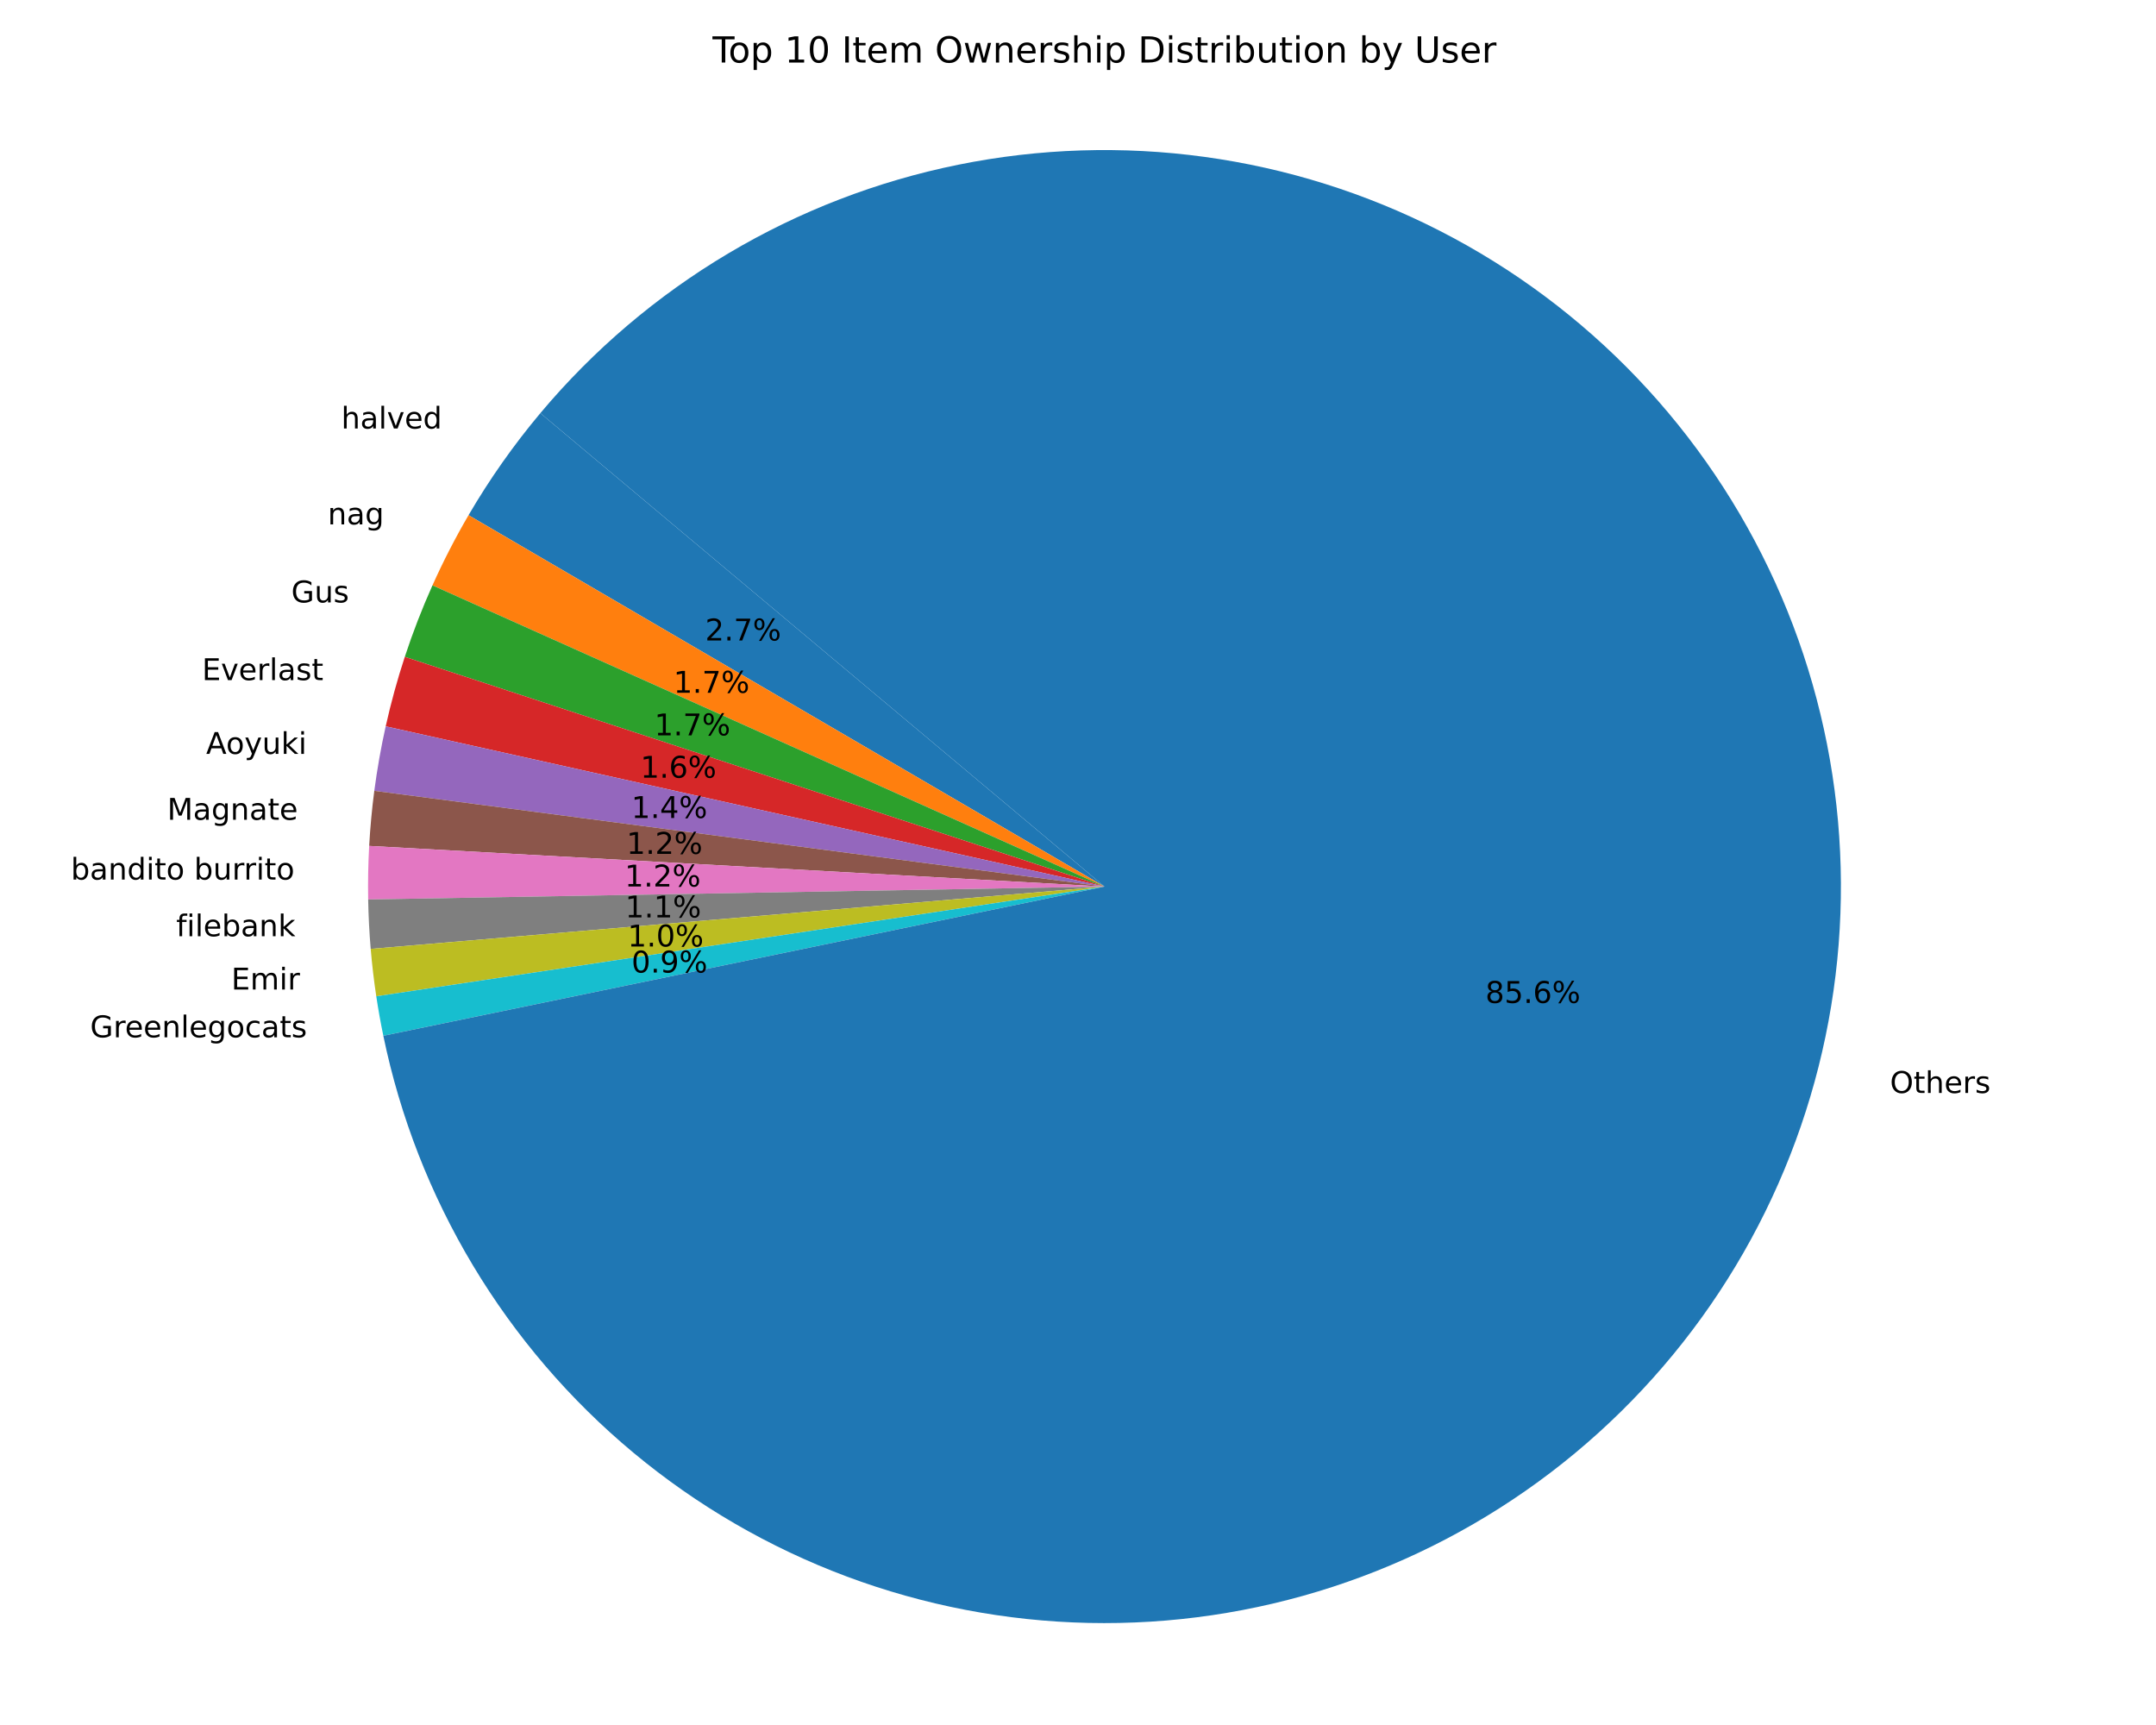
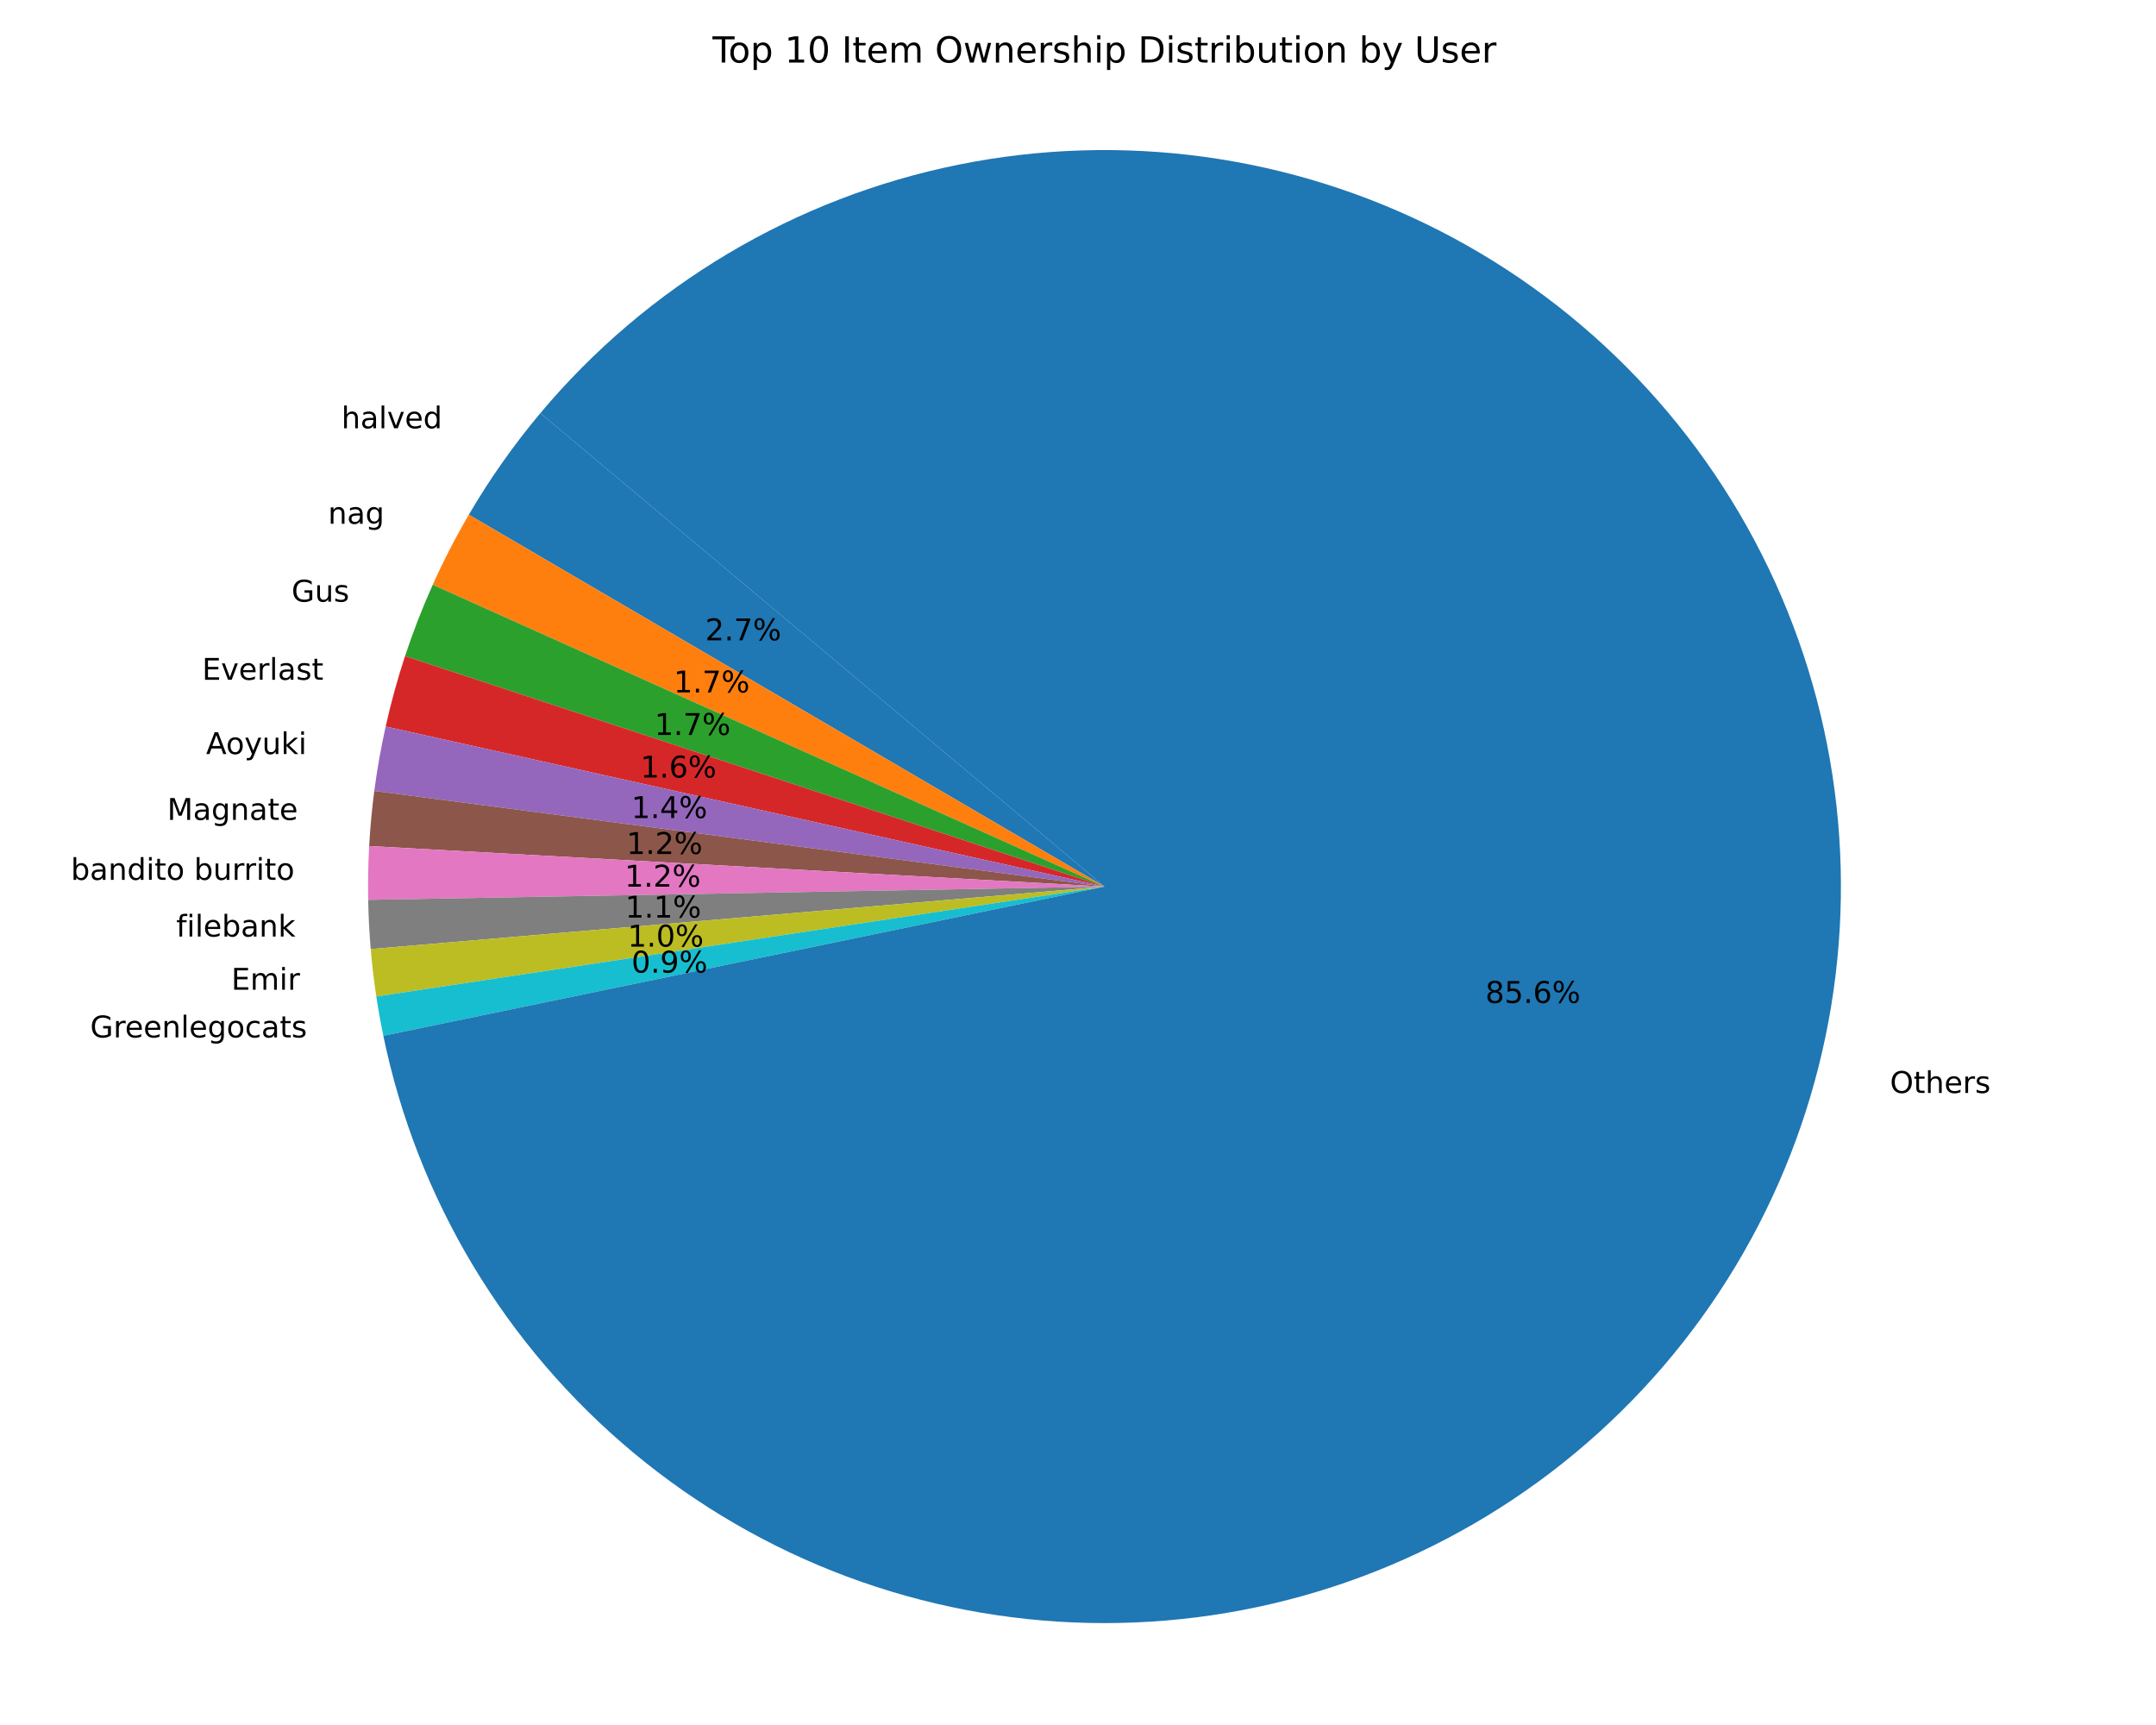
<svg xmlns="http://www.w3.org/2000/svg" xmlns:xlink="http://www.w3.org/1999/xlink" width="720pt" height="576pt" viewBox="0 0 720 576" version="1.1">
  <defs>
    <style type="text/css">*{stroke-linejoin: round; stroke-linecap: butt}</style>
  </defs>
  <g id="figure_1">
    <g id="patch_1">
      <path d="M 0 576  L 720 576  L 720 0  L 0 0  z " style="fill: #ffffff" />
    </g>
    <g id="axes_1">
      <g id="patch_2">
-         <path d="M 180.449 137.957  C 175.98 143.283 171.739 148.796 167.737 154.482  C 163.735 160.167 159.975 166.02 156.469 172.024  L 368.845 296.04  z " style="fill: #1f77b4" />
+         <path d="M 180.45 137.957  C 176.001 143.259 171.778 148.747 167.792 154.405  C 163.806 160.063 160.061 165.887 156.566 171.861  L 368.846 296.04  z " style="fill: #1f77b4" />
      </g>
      <g id="patch_3">
-         <path d="M 156.469 172.024  C 154.253 175.819 152.139 179.673 150.13 183.581  C 148.12 187.489 146.216 191.451 144.419 195.461  L 368.845 296.04  z " style="fill: #ff7f0e" />
+         <path d="M 156.566 171.861  C 154.35 175.649 152.236 179.496 150.226 183.398  C 148.216 187.299 146.31 191.253 144.512 195.257  L 368.846 296.04  z " style="fill: #ff7f0e" />
      </g>
      <g id="patch_4">
-         <path d="M 144.419 195.461  C 142.674 199.355 141.03 203.294 139.49 207.274  C 137.949 211.254 136.513 215.273 135.182 219.327  L 368.845 296.04  z " style="fill: #2ca02c" />
+         <path d="M 144.512 195.257  C 142.765 199.144 141.12 203.077 139.578 207.05  C 138.035 211.024 136.597 215.036 135.263 219.084  L 368.846 296.04  z " style="fill: #2ca02c" />
      </g>
      <g id="patch_5">
-         <path d="M 135.182 219.327  C 133.93 223.14 132.772 226.983 131.708 230.852  C 130.645 234.722 129.676 238.617 128.803 242.534  L 368.845 296.04  z " style="fill: #d62728" />
+         <path d="M 135.263 219.084  C 133.991 222.945 132.815 226.837 131.736 230.757  C 130.657 234.676 129.675 238.621 128.791 242.589  L 368.846 296.04  z " style="fill: #d62728" />
      </g>
      <g id="patch_6">
-         <path d="M 128.803 242.534  C 128.009 246.092 127.295 249.668 126.661 253.258  C 126.027 256.848 125.473 260.451 124.999 264.066  L 368.845 296.04  z " style="fill: #9467bd" />
+         <path d="M 128.791 242.589  C 128 246.145 127.287 249.719 126.654 253.306  C 126.021 256.894 125.468 260.495 124.995 264.108  L 368.846 296.04  z " style="fill: #9467bd" />
      </g>
      <g id="patch_7">
-         <path d="M 124.999 264.066  C 124.598 267.12 124.255 270.182 123.97 273.249  C 123.684 276.316 123.457 279.388 123.287 282.464  L 368.845 296.04  z " style="fill: #8c564b" />
+         <path d="M 124.995 264.108  C 124.595 267.162 124.252 270.224 123.967 273.291  C 123.682 276.358 123.455 279.431 123.285 282.506  L 368.846 296.04  z " style="fill: #8c564b" />
      </g>
      <g id="patch_8">
-         <path d="M 123.287 282.464  C 123.122 285.44 123.012 288.42 122.955 291.401  C 122.899 294.382 122.897 297.364 122.949 300.345  L 368.845 296.04  z " style="fill: #e377c2" />
+         <path d="M 123.285 282.506  C 123.121 285.498 123.01 288.492 122.955 291.488  C 122.899 294.483 122.899 297.479 122.953 300.475  L 368.846 296.04  z " style="fill: #e377c2" />
      </g>
      <g id="patch_9">
-         <path d="M 122.949 300.345  C 122.997 303.1 123.092 305.854 123.233 308.605  C 123.374 311.357 123.561 314.106 123.794 316.852  L 368.845 296.04  z " style="fill: #7f7f7f" />
+         <path d="M 122.953 300.475  C 123.002 303.217 123.098 305.959 123.239 308.698  C 123.38 311.437 123.567 314.174 123.8 316.907  L 368.846 296.04  z " style="fill: #7f7f7f" />
      </g>
      <g id="patch_10">
-         <path d="M 123.794 316.852  C 124.018 319.499 124.286 322.142 124.597 324.78  C 124.907 327.418 125.26 330.051 125.656 332.678  L 368.845 296.04  z " style="fill: #bcbd22" />
+         <path d="M 123.8 316.907  C 124.025 319.556 124.294 322.201 124.605 324.841  C 124.916 327.481 125.27 330.116 125.667 332.745  L 368.846 296.04  z " style="fill: #bcbd22" />
      </g>
      <g id="patch_11">
-         <path d="M 125.656 332.678  C 125.989 334.885 126.351 337.088 126.744 339.286  C 127.136 341.484 127.559 343.676 128.011 345.862  L 368.845 296.04  z " style="fill: #17becf" />
+         <path d="M 125.667 332.745  C 125.999 334.942 126.36 337.135 126.752 339.323  C 127.143 341.511 127.563 343.693 128.014 345.869  L 368.846 296.04  z " style="fill: #17becf" />
      </g>
      <g id="patch_12">
-         <path d="M 128.011 345.862  C 133.61 372.925 143.73 398.851 157.945 422.549  C 172.161 446.248 190.27 467.382 211.51 485.061  C 232.75 502.741 256.819 516.715 282.704 526.394  C 308.589 536.074 335.921 541.322 363.549 541.917  C 391.178 542.512 418.711 538.446 444.988 529.89  C 471.266 521.334 495.914 508.409 517.896 491.661  C 539.877 474.912 558.88 454.577 574.102 431.513  C 589.325 408.448 600.552 382.982 607.311 356.186  C 614.069 329.39 616.263 301.645 613.8 274.12  C 611.337 246.595 604.252 219.68 592.843 194.51  C 581.434 169.34 565.864 146.271 546.788 126.276  C 527.712 106.281 505.401 89.643 480.795 77.064  C 456.189 64.484 429.638 56.141 402.258 52.387  C 374.879 48.632 347.062 49.519 319.978 55.01  C 292.894 60.501 266.928 70.518 243.173 84.64  C 219.418 98.762 198.213 116.787 180.449 137.957  L 368.845 296.04  z " style="fill: #1f77b4" />
+         <path d="M 128.014 345.869  C 133.613 372.931 143.734 398.857 157.95 422.555  C 172.166 446.253 190.276 467.386 211.516 485.065  C 232.756 502.744 256.825 516.717 282.71 526.396  C 308.595 536.075 335.927 541.322 363.555 541.916  C 391.184 542.511 418.716 538.444 444.993 529.888  C 471.27 521.331 495.918 508.406 517.9 491.657  C 539.881 474.909 558.882 454.574 574.105 431.509  C 589.327 408.445 600.554 382.978 607.312 356.182  C 614.07 329.386 616.264 301.642 613.8 274.117  C 611.337 246.592 604.251 219.678 592.842 194.508  C 581.433 169.338 565.863 146.27 546.787 126.275  C 527.711 106.28 505.4 89.643 480.794 77.063  C 456.188 64.484 429.637 56.141 402.258 52.387  C 374.879 48.633 347.062 49.52 319.978 55.011  C 292.894 60.502 266.928 70.519 243.174 84.641  C 219.419 98.762 198.214 116.787 180.45 137.957  L 368.846 296.04  z " style="fill: #1f77b4" />
      </g>
      <g id="matplotlib.axis_1" />
      <g id="matplotlib.axis_2" />
      <g id="text_1">
-         <g transform="translate(113.9616 143.0855) scale(0.1 -0.1)">
+         <g transform="translate(114.0227 143.0008) scale(0.1 -0.1)">
          <defs>
            <path id="DejaVuSans-68" d="M 3513 2113  L 3513 0  L 2938 0  L 2938 2094  Q 2938 2591 2744 2837  Q 2550 3084 2163 3084  Q 1697 3084 1428 2787  Q 1159 2491 1159 1978  L 1159 0  L 581 0  L 581 4863  L 1159 4863  L 1159 2956  Q 1366 3272 1645 3428  Q 1925 3584 2291 3584  Q 2894 3584 3203 3211  Q 3513 2838 3513 2113  z " transform="scale(0.015625)" />
            <path id="DejaVuSans-61" d="M 2194 1759  Q 1497 1759 1228 1600  Q 959 1441 959 1056  Q 959 750 1161 570  Q 1363 391 1709 391  Q 2188 391 2477 730  Q 2766 1069 2766 1631  L 2766 1759  L 2194 1759  z M 3341 1997  L 3341 0  L 2766 0  L 2766 531  Q 2569 213 2275 61  Q 1981 -91 1556 -91  Q 1019 -91 701 211  Q 384 513 384 1019  Q 384 1609 779 1909  Q 1175 2209 1959 2209  L 2766 2209  L 2766 2266  Q 2766 2663 2505 2880  Q 2244 3097 1772 3097  Q 1472 3097 1187 3025  Q 903 2953 641 2809  L 641 3341  Q 956 3463 1253 3523  Q 1550 3584 1831 3584  Q 2591 3584 2966 3190  Q 3341 2797 3341 1997  z " transform="scale(0.015625)" />
            <path id="DejaVuSans-6c" d="M 603 4863  L 1178 4863  L 1178 0  L 603 0  L 603 4863  z " transform="scale(0.015625)" />
            <path id="DejaVuSans-76" d="M 191 3500  L 800 3500  L 1894 563  L 2988 3500  L 3597 3500  L 2284 0  L 1503 0  L 191 3500  z " transform="scale(0.015625)" />
            <path id="DejaVuSans-65" d="M 3597 1894  L 3597 1613  L 953 1613  Q 991 1019 1311 708  Q 1631 397 2203 397  Q 2534 397 2845 478  Q 3156 559 3463 722  L 3463 178  Q 3153 47 2828 -22  Q 2503 -91 2169 -91  Q 1331 -91 842 396  Q 353 884 353 1716  Q 353 2575 817 3079  Q 1281 3584 2069 3584  Q 2775 3584 3186 3129  Q 3597 2675 3597 1894  z M 3022 2063  Q 3016 2534 2758 2815  Q 2500 3097 2075 3097  Q 1594 3097 1305 2825  Q 1016 2553 972 2059  L 3022 2063  z " transform="scale(0.015625)" />
            <path id="DejaVuSans-64" d="M 2906 2969  L 2906 4863  L 3481 4863  L 3481 0  L 2906 0  L 2906 525  Q 2725 213 2448 61  Q 2172 -91 1784 -91  Q 1150 -91 751 415  Q 353 922 353 1747  Q 353 2572 751 3078  Q 1150 3584 1784 3584  Q 2172 3584 2448 3432  Q 2725 3281 2906 2969  z M 947 1747  Q 947 1113 1208 752  Q 1469 391 1925 391  Q 2381 391 2643 752  Q 2906 1113 2906 1747  Q 2906 2381 2643 2742  Q 2381 3103 1925 3103  Q 1469 3103 1208 2742  Q 947 2381 947 1747  z " transform="scale(0.015625)" />
          </defs>
          <use xlink:href="#DejaVuSans-68" />
          <use xlink:href="#DejaVuSans-61" transform="translate(63.37891 0)" />
          <use xlink:href="#DejaVuSans-6c" transform="translate(124.6582 0)" />
          <use xlink:href="#DejaVuSans-76" transform="translate(152.4414 0)" />
          <use xlink:href="#DejaVuSans-65" transform="translate(211.6211 0)" />
          <use xlink:href="#DejaVuSans-64" transform="translate(273.1445 0)" />
        </g>
      </g>
      <g id="text_2">
-         <g transform="translate(235.4777 213.8645) scale(0.1 -0.1)">
+         <g transform="translate(235.5114 213.8183) scale(0.1 -0.1)">
          <defs>
            <path id="DejaVuSans-32" d="M 1228 531  L 3431 531  L 3431 0  L 469 0  L 469 531  Q 828 903 1448 1529  Q 2069 2156 2228 2338  Q 2531 2678 2651 2914  Q 2772 3150 2772 3378  Q 2772 3750 2511 3984  Q 2250 4219 1831 4219  Q 1534 4219 1204 4116  Q 875 4013 500 3803  L 500 4441  Q 881 4594 1212 4672  Q 1544 4750 1819 4750  Q 2544 4750 2975 4387  Q 3406 4025 3406 3419  Q 3406 3131 3298 2873  Q 3191 2616 2906 2266  Q 2828 2175 2409 1742  Q 1991 1309 1228 531  z " transform="scale(0.015625)" />
            <path id="DejaVuSans-2e" d="M 684 794  L 1344 794  L 1344 0  L 684 0  L 684 794  z " transform="scale(0.015625)" />
            <path id="DejaVuSans-37" d="M 525 4666  L 3525 4666  L 3525 4397  L 1831 0  L 1172 0  L 2766 4134  L 525 4134  L 525 4666  z " transform="scale(0.015625)" />
            <path id="DejaVuSans-25" d="M 4653 2053  Q 4381 2053 4226 1822  Q 4072 1591 4072 1178  Q 4072 772 4226 539  Q 4381 306 4653 306  Q 4919 306 5073 539  Q 5228 772 5228 1178  Q 5228 1588 5073 1820  Q 4919 2053 4653 2053  z M 4653 2450  Q 5147 2450 5437 2106  Q 5728 1763 5728 1178  Q 5728 594 5436 251  Q 5144 -91 4653 -91  Q 4153 -91 3862 251  Q 3572 594 3572 1178  Q 3572 1766 3864 2108  Q 4156 2450 4653 2450  z M 1428 4353  Q 1159 4353 1004 4120  Q 850 3888 850 3481  Q 850 3069 1003 2837  Q 1156 2606 1428 2606  Q 1700 2606 1854 2837  Q 2009 3069 2009 3481  Q 2009 3884 1853 4118  Q 1697 4353 1428 4353  z M 4250 4750  L 4750 4750  L 1831 -91  L 1331 -91  L 4250 4750  z M 1428 4750  Q 1922 4750 2215 4408  Q 2509 4066 2509 3481  Q 2509 2891 2217 2550  Q 1925 2209 1428 2209  Q 931 2209 642 2551  Q 353 2894 353 3481  Q 353 4063 643 4406  Q 934 4750 1428 4750  z " transform="scale(0.015625)" />
          </defs>
          <use xlink:href="#DejaVuSans-32" />
          <use xlink:href="#DejaVuSans-2e" transform="translate(63.62305 0)" />
          <use xlink:href="#DejaVuSans-37" transform="translate(95.41016 0)" />
          <use xlink:href="#DejaVuSans-25" transform="translate(159.0332 0)" />
        </g>
      </g>
      <g id="text_3">
-         <g transform="translate(109.4443 175.0946) scale(0.1 -0.1)">
+         <g transform="translate(109.5496 174.8928) scale(0.1 -0.1)">
          <defs>
            <path id="DejaVuSans-6e" d="M 3513 2113  L 3513 0  L 2938 0  L 2938 2094  Q 2938 2591 2744 2837  Q 2550 3084 2163 3084  Q 1697 3084 1428 2787  Q 1159 2491 1159 1978  L 1159 0  L 581 0  L 581 3500  L 1159 3500  L 1159 2956  Q 1366 3272 1645 3428  Q 1925 3584 2291 3584  Q 2894 3584 3203 3211  Q 3513 2838 3513 2113  z " transform="scale(0.015625)" />
            <path id="DejaVuSans-67" d="M 2906 1791  Q 2906 2416 2648 2759  Q 2391 3103 1925 3103  Q 1463 3103 1205 2759  Q 947 2416 947 1791  Q 947 1169 1205 825  Q 1463 481 1925 481  Q 2391 481 2648 825  Q 2906 1169 2906 1791  z M 3481 434  Q 3481 -459 3084 -895  Q 2688 -1331 1869 -1331  Q 1566 -1331 1297 -1286  Q 1028 -1241 775 -1147  L 775 -588  Q 1028 -725 1275 -790  Q 1522 -856 1778 -856  Q 2344 -856 2625 -561  Q 2906 -266 2906 331  L 2906 616  Q 2728 306 2450 153  Q 2172 0 1784 0  Q 1141 0 747 490  Q 353 981 353 1791  Q 353 2603 747 3093  Q 1141 3584 1784 3584  Q 2172 3584 2450 3431  Q 2728 3278 2906 2969  L 2906 3500  L 3481 3500  L 3481 434  z " transform="scale(0.015625)" />
          </defs>
          <use xlink:href="#DejaVuSans-6e" />
          <use xlink:href="#DejaVuSans-61" transform="translate(63.37891 0)" />
          <use xlink:href="#DejaVuSans-67" transform="translate(124.6582 0)" />
        </g>
      </g>
      <g id="text_4">
-         <g transform="translate(224.9137 231.324) scale(0.1 -0.1)">
+         <g transform="translate(224.9715 231.214) scale(0.1 -0.1)">
          <defs>
            <path id="DejaVuSans-31" d="M 794 531  L 1825 531  L 1825 4091  L 703 3866  L 703 4441  L 1819 4666  L 2450 4666  L 2450 531  L 3481 531  L 3481 0  L 794 0  L 794 531  z " transform="scale(0.015625)" />
          </defs>
          <use xlink:href="#DejaVuSans-31" />
          <use xlink:href="#DejaVuSans-2e" transform="translate(63.62305 0)" />
          <use xlink:href="#DejaVuSans-37" transform="translate(95.41016 0)" />
          <use xlink:href="#DejaVuSans-25" transform="translate(159.0332 0)" />
        </g>
      </g>
      <g id="text_5">
-         <g transform="translate(97.25879 201.1567) scale(0.1 -0.1)">
+         <g transform="translate(97.35549 200.9107) scale(0.1 -0.1)">
          <defs>
            <path id="DejaVuSans-47" d="M 3809 666  L 3809 1919  L 2778 1919  L 2778 2438  L 4434 2438  L 4434 434  Q 4069 175 3628 42  Q 3188 -91 2688 -91  Q 1594 -91 976 548  Q 359 1188 359 2328  Q 359 3472 976 4111  Q 1594 4750 2688 4750  Q 3144 4750 3555 4637  Q 3966 4525 4313 4306  L 4313 3634  Q 3963 3931 3569 4081  Q 3175 4231 2741 4231  Q 1884 4231 1454 3753  Q 1025 3275 1025 2328  Q 1025 1384 1454 906  Q 1884 428 2741 428  Q 3075 428 3337 486  Q 3600 544 3809 666  z " transform="scale(0.015625)" />
            <path id="DejaVuSans-75" d="M 544 1381  L 544 3500  L 1119 3500  L 1119 1403  Q 1119 906 1312 657  Q 1506 409 1894 409  Q 2359 409 2629 706  Q 2900 1003 2900 1516  L 2900 3500  L 3475 3500  L 3475 0  L 2900 0  L 2900 538  Q 2691 219 2414 64  Q 2138 -91 1772 -91  Q 1169 -91 856 284  Q 544 659 544 1381  z M 1991 3584  L 1991 3584  z " transform="scale(0.015625)" />
            <path id="DejaVuSans-73" d="M 2834 3397  L 2834 2853  Q 2591 2978 2328 3040  Q 2066 3103 1784 3103  Q 1356 3103 1142 2972  Q 928 2841 928 2578  Q 928 2378 1081 2264  Q 1234 2150 1697 2047  L 1894 2003  Q 2506 1872 2764 1633  Q 3022 1394 3022 966  Q 3022 478 2636 193  Q 2250 -91 1575 -91  Q 1294 -91 989 -36  Q 684 19 347 128  L 347 722  Q 666 556 975 473  Q 1284 391 1588 391  Q 1994 391 2212 530  Q 2431 669 2431 922  Q 2431 1156 2273 1281  Q 2116 1406 1581 1522  L 1381 1569  Q 847 1681 609 1914  Q 372 2147 372 2553  Q 372 3047 722 3315  Q 1072 3584 1716 3584  Q 2034 3584 2315 3537  Q 2597 3491 2834 3397  z " transform="scale(0.015625)" />
          </defs>
          <use xlink:href="#DejaVuSans-47" />
          <use xlink:href="#DejaVuSans-75" transform="translate(77.49023 0)" />
          <use xlink:href="#DejaVuSans-73" transform="translate(140.8691 0)" />
        </g>
      </g>
      <g id="text_6">
-         <g transform="translate(218.5296 245.5397) scale(0.1 -0.1)">
+         <g transform="translate(218.5826 245.4056) scale(0.1 -0.1)">
          <use xlink:href="#DejaVuSans-31" />
          <use xlink:href="#DejaVuSans-2e" transform="translate(63.62305 0)" />
          <use xlink:href="#DejaVuSans-37" transform="translate(95.41016 0)" />
          <use xlink:href="#DejaVuSans-25" transform="translate(159.0332 0)" />
        </g>
      </g>
      <g id="text_7">
-         <g transform="translate(67.457 227.0931) scale(0.1 -0.1)">
+         <g transform="translate(67.4873 226.9878) scale(0.1 -0.1)">
          <defs>
            <path id="DejaVuSans-45" d="M 628 4666  L 3578 4666  L 3578 4134  L 1259 4134  L 1259 2753  L 3481 2753  L 3481 2222  L 1259 2222  L 1259 531  L 3634 531  L 3634 0  L 628 0  L 628 4666  z " transform="scale(0.015625)" />
            <path id="DejaVuSans-72" d="M 2631 2963  Q 2534 3019 2420 3045  Q 2306 3072 2169 3072  Q 1681 3072 1420 2755  Q 1159 2438 1159 1844  L 1159 0  L 581 0  L 581 3500  L 1159 3500  L 1159 2956  Q 1341 3275 1631 3429  Q 1922 3584 2338 3584  Q 2397 3584 2469 3576  Q 2541 3569 2628 3553  L 2631 2963  z " transform="scale(0.015625)" />
            <path id="DejaVuSans-74" d="M 1172 4494  L 1172 3500  L 2356 3500  L 2356 3053  L 1172 3053  L 1172 1153  Q 1172 725 1289 603  Q 1406 481 1766 481  L 2356 481  L 2356 0  L 1766 0  Q 1100 0 847 248  Q 594 497 594 1153  L 594 3053  L 172 3053  L 172 3500  L 594 3500  L 594 4494  L 1172 4494  z " transform="scale(0.015625)" />
          </defs>
          <use xlink:href="#DejaVuSans-45" />
          <use xlink:href="#DejaVuSans-76" transform="translate(63.18359 0)" />
          <use xlink:href="#DejaVuSans-65" transform="translate(122.3633 0)" />
          <use xlink:href="#DejaVuSans-72" transform="translate(183.8867 0)" />
          <use xlink:href="#DejaVuSans-6c" transform="translate(225 0)" />
          <use xlink:href="#DejaVuSans-61" transform="translate(252.7832 0)" />
          <use xlink:href="#DejaVuSans-73" transform="translate(314.0625 0)" />
          <use xlink:href="#DejaVuSans-74" transform="translate(366.1621 0)" />
        </g>
      </g>
      <g id="text_8">
-         <g transform="translate(213.8607 259.6868) scale(0.1 -0.1)">
+         <g transform="translate(213.8776 259.6294) scale(0.1 -0.1)">
          <defs>
            <path id="DejaVuSans-36" d="M 2113 2584  Q 1688 2584 1439 2293  Q 1191 2003 1191 1497  Q 1191 994 1439 701  Q 1688 409 2113 409  Q 2538 409 2786 701  Q 3034 994 3034 1497  Q 3034 2003 2786 2293  Q 2538 2584 2113 2584  z M 3366 4563  L 3366 3988  Q 3128 4100 2886 4159  Q 2644 4219 2406 4219  Q 1781 4219 1451 3797  Q 1122 3375 1075 2522  Q 1259 2794 1537 2939  Q 1816 3084 2150 3084  Q 2853 3084 3261 2657  Q 3669 2231 3669 1497  Q 3669 778 3244 343  Q 2819 -91 2113 -91  Q 1303 -91 875 529  Q 447 1150 447 2328  Q 447 3434 972 4092  Q 1497 4750 2381 4750  Q 2619 4750 2861 4703  Q 3103 4656 3366 4563  z " transform="scale(0.015625)" />
          </defs>
          <use xlink:href="#DejaVuSans-31" />
          <use xlink:href="#DejaVuSans-2e" transform="translate(63.62305 0)" />
          <use xlink:href="#DejaVuSans-36" transform="translate(95.41016 0)" />
          <use xlink:href="#DejaVuSans-25" transform="translate(159.0332 0)" />
        </g>
      </g>
      <g id="text_9">
-         <g transform="translate(68.83355 251.7387) scale(0.1 -0.1)">
+         <g transform="translate(68.82537 251.7925) scale(0.1 -0.1)">
          <defs>
            <path id="DejaVuSans-41" d="M 2188 4044  L 1331 1722  L 3047 1722  L 2188 4044  z M 1831 4666  L 2547 4666  L 4325 0  L 3669 0  L 3244 1197  L 1141 1197  L 716 0  L 50 0  L 1831 4666  z " transform="scale(0.015625)" />
            <path id="DejaVuSans-6f" d="M 1959 3097  Q 1497 3097 1228 2736  Q 959 2375 959 1747  Q 959 1119 1226 758  Q 1494 397 1959 397  Q 2419 397 2687 759  Q 2956 1122 2956 1747  Q 2956 2369 2687 2733  Q 2419 3097 1959 3097  z M 1959 3584  Q 2709 3584 3137 3096  Q 3566 2609 3566 1747  Q 3566 888 3137 398  Q 2709 -91 1959 -91  Q 1206 -91 779 398  Q 353 888 353 1747  Q 353 2609 779 3096  Q 1206 3584 1959 3584  z " transform="scale(0.015625)" />
            <path id="DejaVuSans-79" d="M 2059 -325  Q 1816 -950 1584 -1140  Q 1353 -1331 966 -1331  L 506 -1331  L 506 -850  L 844 -850  Q 1081 -850 1212 -737  Q 1344 -625 1503 -206  L 1606 56  L 191 3500  L 800 3500  L 1894 763  L 2988 3500  L 3597 3500  L 2059 -325  z " transform="scale(0.015625)" />
            <path id="DejaVuSans-6b" d="M 581 4863  L 1159 4863  L 1159 1991  L 2875 3500  L 3609 3500  L 1753 1863  L 3688 0  L 2938 0  L 1159 1709  L 1159 0  L 581 0  L 581 4863  z " transform="scale(0.015625)" />
            <path id="DejaVuSans-69" d="M 603 3500  L 1178 3500  L 1178 0  L 603 0  L 603 3500  z M 603 4863  L 1178 4863  L 1178 4134  L 603 4134  L 603 4863  z " transform="scale(0.015625)" />
          </defs>
          <use xlink:href="#DejaVuSans-41" />
          <use xlink:href="#DejaVuSans-6f" transform="translate(66.6582 0)" />
          <use xlink:href="#DejaVuSans-79" transform="translate(127.8398 0)" />
          <use xlink:href="#DejaVuSans-75" transform="translate(187.0195 0)" />
          <use xlink:href="#DejaVuSans-6b" transform="translate(250.3984 0)" />
          <use xlink:href="#DejaVuSans-69" transform="translate(308.3086 0)" />
        </g>
      </g>
      <g id="text_10">
-         <g transform="translate(210.8326 273.1299) scale(0.1 -0.1)">
+         <g transform="translate(210.8284 273.1592) scale(0.1 -0.1)">
          <defs>
            <path id="DejaVuSans-34" d="M 2419 4116  L 825 1625  L 2419 1625  L 2419 4116  z M 2253 4666  L 3047 4666  L 3047 1625  L 3713 1625  L 3713 1100  L 3047 1100  L 3047 0  L 2419 0  L 2419 1100  L 313 1100  L 313 1709  L 2253 4666  z " transform="scale(0.015625)" />
          </defs>
          <use xlink:href="#DejaVuSans-31" />
          <use xlink:href="#DejaVuSans-2e" transform="translate(63.62305 0)" />
          <use xlink:href="#DejaVuSans-34" transform="translate(95.41016 0)" />
          <use xlink:href="#DejaVuSans-25" transform="translate(159.0332 0)" />
        </g>
      </g>
      <g id="text_11">
-         <g transform="translate(55.83859 273.7289) scale(0.1 -0.1)">
+         <g transform="translate(55.83557 273.7755) scale(0.1 -0.1)">
          <defs>
            <path id="DejaVuSans-4d" d="M 628 4666  L 1569 4666  L 2759 1491  L 3956 4666  L 4897 4666  L 4897 0  L 4281 0  L 4281 4097  L 3078 897  L 2444 897  L 1241 4097  L 1241 0  L 628 0  L 628 4666  z " transform="scale(0.015625)" />
          </defs>
          <use xlink:href="#DejaVuSans-4d" />
          <use xlink:href="#DejaVuSans-61" transform="translate(86.2793 0)" />
          <use xlink:href="#DejaVuSans-67" transform="translate(147.5586 0)" />
          <use xlink:href="#DejaVuSans-6e" transform="translate(211.0352 0)" />
          <use xlink:href="#DejaVuSans-61" transform="translate(274.4141 0)" />
          <use xlink:href="#DejaVuSans-74" transform="translate(335.6934 0)" />
          <use xlink:href="#DejaVuSans-65" transform="translate(374.9023 0)" />
        </g>
      </g>
      <g id="text_12">
-         <g transform="translate(209.2177 285.1246) scale(0.1 -0.1)">
+         <g transform="translate(209.2164 285.15) scale(0.1 -0.1)">
          <use xlink:href="#DejaVuSans-31" />
          <use xlink:href="#DejaVuSans-2e" transform="translate(63.62305 0)" />
          <use xlink:href="#DejaVuSans-32" transform="translate(95.41016 0)" />
          <use xlink:href="#DejaVuSans-25" transform="translate(159.0332 0)" />
        </g>
      </g>
      <g id="text_13">
-         <g transform="translate(23.65848 293.6965) scale(0.1 -0.1)">
+         <g transform="translate(23.65801 293.7919) scale(0.1 -0.1)">
          <defs>
            <path id="DejaVuSans-62" d="M 3116 1747  Q 3116 2381 2855 2742  Q 2594 3103 2138 3103  Q 1681 3103 1420 2742  Q 1159 2381 1159 1747  Q 1159 1113 1420 752  Q 1681 391 2138 391  Q 2594 391 2855 752  Q 3116 1113 3116 1747  z M 1159 2969  Q 1341 3281 1617 3432  Q 1894 3584 2278 3584  Q 2916 3584 3314 3078  Q 3713 2572 3713 1747  Q 3713 922 3314 415  Q 2916 -91 2278 -91  Q 1894 -91 1617 61  Q 1341 213 1159 525  L 1159 0  L 581 0  L 581 4863  L 1159 4863  L 1159 2969  z " transform="scale(0.015625)" />
            <path id="DejaVuSans-20" transform="scale(0.015625)" />
          </defs>
          <use xlink:href="#DejaVuSans-62" />
          <use xlink:href="#DejaVuSans-61" transform="translate(63.47656 0)" />
          <use xlink:href="#DejaVuSans-6e" transform="translate(124.7559 0)" />
          <use xlink:href="#DejaVuSans-64" transform="translate(188.1348 0)" />
          <use xlink:href="#DejaVuSans-69" transform="translate(251.6113 0)" />
          <use xlink:href="#DejaVuSans-74" transform="translate(279.3945 0)" />
          <use xlink:href="#DejaVuSans-6f" transform="translate(318.6035 0)" />
          <use xlink:href="#DejaVuSans-20" transform="translate(379.7852 0)" />
          <use xlink:href="#DejaVuSans-62" transform="translate(411.5723 0)" />
          <use xlink:href="#DejaVuSans-75" transform="translate(475.0488 0)" />
          <use xlink:href="#DejaVuSans-72" transform="translate(538.4277 0)" />
          <use xlink:href="#DejaVuSans-72" transform="translate(577.791 0)" />
          <use xlink:href="#DejaVuSans-69" transform="translate(618.9043 0)" />
          <use xlink:href="#DejaVuSans-74" transform="translate(646.6875 0)" />
          <use xlink:href="#DejaVuSans-6f" transform="translate(685.8965 0)" />
        </g>
      </g>
      <g id="text_14">
-         <g transform="translate(208.6089 296.016) scale(0.1 -0.1)">
+         <g transform="translate(208.609 296.068) scale(0.1 -0.1)">
          <use xlink:href="#DejaVuSans-31" />
          <use xlink:href="#DejaVuSans-2e" transform="translate(63.62305 0)" />
          <use xlink:href="#DejaVuSans-32" transform="translate(95.41016 0)" />
          <use xlink:href="#DejaVuSans-25" transform="translate(159.0332 0)" />
        </g>
      </g>
      <g id="text_15">
-         <g transform="translate(58.83711 312.6212) scale(0.1 -0.1)">
+         <g transform="translate(58.84366 312.7233) scale(0.1 -0.1)">
          <defs>
            <path id="DejaVuSans-66" d="M 2375 4863  L 2375 4384  L 1825 4384  Q 1516 4384 1395 4259  Q 1275 4134 1275 3809  L 1275 3500  L 2222 3500  L 2222 3053  L 1275 3053  L 1275 0  L 697 0  L 697 3053  L 147 3053  L 147 3500  L 697 3500  L 697 3744  Q 697 4328 969 4595  Q 1241 4863 1831 4863  L 2375 4863  z " transform="scale(0.015625)" />
          </defs>
          <use xlink:href="#DejaVuSans-66" />
          <use xlink:href="#DejaVuSans-69" transform="translate(35.20508 0)" />
          <use xlink:href="#DejaVuSans-6c" transform="translate(62.98828 0)" />
          <use xlink:href="#DejaVuSans-65" transform="translate(90.77148 0)" />
          <use xlink:href="#DejaVuSans-62" transform="translate(152.2949 0)" />
          <use xlink:href="#DejaVuSans-61" transform="translate(215.7715 0)" />
          <use xlink:href="#DejaVuSans-6e" transform="translate(277.0508 0)" />
          <use xlink:href="#DejaVuSans-6b" transform="translate(340.4297 0)" />
        </g>
      </g>
      <g id="text_16">
-         <g transform="translate(208.7754 306.3385) scale(0.1 -0.1)">
+         <g transform="translate(208.7793 306.3942) scale(0.1 -0.1)">
          <use xlink:href="#DejaVuSans-31" />
          <use xlink:href="#DejaVuSans-2e" transform="translate(63.62305 0)" />
          <use xlink:href="#DejaVuSans-31" transform="translate(95.41016 0)" />
          <use xlink:href="#DejaVuSans-25" transform="translate(159.0332 0)" />
        </g>
      </g>
      <g id="text_17">
-         <g transform="translate(77.22328 330.4133) scale(0.1 -0.1)">
+         <g transform="translate(77.23251 330.4805) scale(0.1 -0.1)">
          <defs>
            <path id="DejaVuSans-6d" d="M 3328 2828  Q 3544 3216 3844 3400  Q 4144 3584 4550 3584  Q 5097 3584 5394 3201  Q 5691 2819 5691 2113  L 5691 0  L 5113 0  L 5113 2094  Q 5113 2597 4934 2840  Q 4756 3084 4391 3084  Q 3944 3084 3684 2787  Q 3425 2491 3425 1978  L 3425 0  L 2847 0  L 2847 2094  Q 2847 2600 2669 2842  Q 2491 3084 2119 3084  Q 1678 3084 1418 2786  Q 1159 2488 1159 1978  L 1159 0  L 581 0  L 581 3500  L 1159 3500  L 1159 2956  Q 1356 3278 1631 3431  Q 1906 3584 2284 3584  Q 2666 3584 2933 3390  Q 3200 3197 3328 2828  z " transform="scale(0.015625)" />
          </defs>
          <use xlink:href="#DejaVuSans-45" />
          <use xlink:href="#DejaVuSans-6d" transform="translate(63.18359 0)" />
          <use xlink:href="#DejaVuSans-69" transform="translate(160.5957 0)" />
          <use xlink:href="#DejaVuSans-72" transform="translate(188.3789 0)" />
        </g>
      </g>
      <g id="text_18">
-         <g transform="translate(209.5937 316.0433) scale(0.1 -0.1)">
+         <g transform="translate(209.5991 316.08) scale(0.1 -0.1)">
          <defs>
            <path id="DejaVuSans-30" d="M 2034 4250  Q 1547 4250 1301 3770  Q 1056 3291 1056 2328  Q 1056 1369 1301 889  Q 1547 409 2034 409  Q 2525 409 2770 889  Q 3016 1369 3016 2328  Q 3016 3291 2770 3770  Q 2525 4250 2034 4250  z M 2034 4750  Q 2819 4750 3233 4129  Q 3647 3509 3647 2328  Q 3647 1150 3233 529  Q 2819 -91 2034 -91  Q 1250 -91 836 529  Q 422 1150 422 2328  Q 422 3509 836 4129  Q 1250 4750 2034 4750  z " transform="scale(0.015625)" />
          </defs>
          <use xlink:href="#DejaVuSans-31" />
          <use xlink:href="#DejaVuSans-2e" transform="translate(63.62305 0)" />
          <use xlink:href="#DejaVuSans-30" transform="translate(95.41016 0)" />
          <use xlink:href="#DejaVuSans-25" transform="translate(159.0332 0)" />
        </g>
      </g>
      <g id="text_19">
-         <g transform="translate(30.10075 346.3703) scale(0.1 -0.1)">
+         <g transform="translate(30.10926 346.4105) scale(0.1 -0.1)">
          <defs>
            <path id="DejaVuSans-63" d="M 3122 3366  L 3122 2828  Q 2878 2963 2633 3030  Q 2388 3097 2138 3097  Q 1578 3097 1268 2742  Q 959 2388 959 1747  Q 959 1106 1268 751  Q 1578 397 2138 397  Q 2388 397 2633 464  Q 2878 531 3122 666  L 3122 134  Q 2881 22 2623 -34  Q 2366 -91 2075 -91  Q 1284 -91 818 406  Q 353 903 353 1747  Q 353 2603 823 3093  Q 1294 3584 2113 3584  Q 2378 3584 2631 3529  Q 2884 3475 3122 3366  z " transform="scale(0.015625)" />
          </defs>
          <use xlink:href="#DejaVuSans-47" />
          <use xlink:href="#DejaVuSans-72" transform="translate(77.49023 0)" />
          <use xlink:href="#DejaVuSans-65" transform="translate(116.3535 0)" />
          <use xlink:href="#DejaVuSans-65" transform="translate(177.877 0)" />
          <use xlink:href="#DejaVuSans-6e" transform="translate(239.4004 0)" />
          <use xlink:href="#DejaVuSans-6c" transform="translate(302.7793 0)" />
          <use xlink:href="#DejaVuSans-65" transform="translate(330.5625 0)" />
          <use xlink:href="#DejaVuSans-67" transform="translate(392.0859 0)" />
          <use xlink:href="#DejaVuSans-6f" transform="translate(455.5625 0)" />
          <use xlink:href="#DejaVuSans-63" transform="translate(516.7441 0)" />
          <use xlink:href="#DejaVuSans-61" transform="translate(571.7246 0)" />
          <use xlink:href="#DejaVuSans-74" transform="translate(633.0039 0)" />
          <use xlink:href="#DejaVuSans-73" transform="translate(672.2129 0)" />
        </g>
      </g>
      <g id="text_20">
-         <g transform="translate(210.882 324.7471) scale(0.1 -0.1)">
+         <g transform="translate(210.887 324.7691) scale(0.1 -0.1)">
          <defs>
            <path id="DejaVuSans-39" d="M 703 97  L 703 672  Q 941 559 1184 500  Q 1428 441 1663 441  Q 2288 441 2617 861  Q 2947 1281 2994 2138  Q 2813 1869 2534 1725  Q 2256 1581 1919 1581  Q 1219 1581 811 2004  Q 403 2428 403 3163  Q 403 3881 828 4315  Q 1253 4750 1959 4750  Q 2769 4750 3195 4129  Q 3622 3509 3622 2328  Q 3622 1225 3098 567  Q 2575 -91 1691 -91  Q 1453 -91 1209 -44  Q 966 3 703 97  z M 1959 2075  Q 2384 2075 2632 2365  Q 2881 2656 2881 3163  Q 2881 3666 2632 3958  Q 2384 4250 1959 4250  Q 1534 4250 1286 3958  Q 1038 3666 1038 3163  Q 1038 2656 1286 2365  Q 1534 2075 1959 2075  z " transform="scale(0.015625)" />
          </defs>
          <use xlink:href="#DejaVuSans-30" />
          <use xlink:href="#DejaVuSans-2e" transform="translate(63.62305 0)" />
          <use xlink:href="#DejaVuSans-39" transform="translate(95.41016 0)" />
          <use xlink:href="#DejaVuSans-25" transform="translate(159.0332 0)" />
        </g>
      </g>
      <g id="text_21">
-         <g transform="translate(631.1575 364.9598) scale(0.1 -0.1)">
+         <g transform="translate(631.1587 364.9559) scale(0.1 -0.1)">
          <defs>
            <path id="DejaVuSans-4f" d="M 2522 4238  Q 1834 4238 1429 3725  Q 1025 3213 1025 2328  Q 1025 1447 1429 934  Q 1834 422 2522 422  Q 3209 422 3611 934  Q 4013 1447 4013 2328  Q 4013 3213 3611 3725  Q 3209 4238 2522 4238  z M 2522 4750  Q 3503 4750 4090 4092  Q 4678 3434 4678 2328  Q 4678 1225 4090 567  Q 3503 -91 2522 -91  Q 1538 -91 948 565  Q 359 1222 359 2328  Q 359 3434 948 4092  Q 1538 4750 2522 4750  z " transform="scale(0.015625)" />
          </defs>
          <use xlink:href="#DejaVuSans-4f" />
          <use xlink:href="#DejaVuSans-74" transform="translate(78.71094 0)" />
          <use xlink:href="#DejaVuSans-68" transform="translate(117.9199 0)" />
          <use xlink:href="#DejaVuSans-65" transform="translate(181.2988 0)" />
          <use xlink:href="#DejaVuSans-72" transform="translate(242.8223 0)" />
          <use xlink:href="#DejaVuSans-73" transform="translate(283.9355 0)" />
        </g>
      </g>
      <g id="text_22">
-         <g transform="translate(496.0411 334.8869) scale(0.1 -0.1)">
+         <g transform="translate(496.042 334.8848) scale(0.1 -0.1)">
          <defs>
            <path id="DejaVuSans-38" d="M 2034 2216  Q 1584 2216 1326 1975  Q 1069 1734 1069 1313  Q 1069 891 1326 650  Q 1584 409 2034 409  Q 2484 409 2743 651  Q 3003 894 3003 1313  Q 3003 1734 2745 1975  Q 2488 2216 2034 2216  z M 1403 2484  Q 997 2584 770 2862  Q 544 3141 544 3541  Q 544 4100 942 4425  Q 1341 4750 2034 4750  Q 2731 4750 3128 4425  Q 3525 4100 3525 3541  Q 3525 3141 3298 2862  Q 3072 2584 2669 2484  Q 3125 2378 3379 2068  Q 3634 1759 3634 1313  Q 3634 634 3220 271  Q 2806 -91 2034 -91  Q 1263 -91 848 271  Q 434 634 434 1313  Q 434 1759 690 2068  Q 947 2378 1403 2484  z M 1172 3481  Q 1172 3119 1398 2916  Q 1625 2713 2034 2713  Q 2441 2713 2670 2916  Q 2900 3119 2900 3481  Q 2900 3844 2670 4047  Q 2441 4250 2034 4250  Q 1625 4250 1398 4047  Q 1172 3844 1172 3481  z " transform="scale(0.015625)" />
            <path id="DejaVuSans-35" d="M 691 4666  L 3169 4666  L 3169 4134  L 1269 4134  L 1269 2991  Q 1406 3038 1543 3061  Q 1681 3084 1819 3084  Q 2600 3084 3056 2656  Q 3513 2228 3513 1497  Q 3513 744 3044 326  Q 2575 -91 1722 -91  Q 1428 -91 1123 -41  Q 819 9 494 109  L 494 744  Q 775 591 1075 516  Q 1375 441 1709 441  Q 2250 441 2565 725  Q 2881 1009 2881 1497  Q 2881 1984 2565 2268  Q 2250 2553 1709 2553  Q 1456 2553 1204 2497  Q 953 2441 691 2322  L 691 4666  z " transform="scale(0.015625)" />
          </defs>
          <use xlink:href="#DejaVuSans-38" />
          <use xlink:href="#DejaVuSans-35" transform="translate(63.62305 0)" />
          <use xlink:href="#DejaVuSans-2e" transform="translate(127.2461 0)" />
          <use xlink:href="#DejaVuSans-36" transform="translate(159.0332 0)" />
          <use xlink:href="#DejaVuSans-25" transform="translate(222.6562 0)" />
        </g>
      </g>
      <g id="text_23">
-         <g transform="translate(237.9525 20.88) scale(0.12 -0.12)">
+         <g transform="translate(237.9532 20.88) scale(0.12 -0.12)">
          <defs>
            <path id="DejaVuSans-54" d="M -19 4666  L 3928 4666  L 3928 4134  L 2272 4134  L 2272 0  L 1638 0  L 1638 4134  L -19 4134  L -19 4666  z " transform="scale(0.015625)" />
            <path id="DejaVuSans-70" d="M 1159 525  L 1159 -1331  L 581 -1331  L 581 3500  L 1159 3500  L 1159 2969  Q 1341 3281 1617 3432  Q 1894 3584 2278 3584  Q 2916 3584 3314 3078  Q 3713 2572 3713 1747  Q 3713 922 3314 415  Q 2916 -91 2278 -91  Q 1894 -91 1617 61  Q 1341 213 1159 525  z M 3116 1747  Q 3116 2381 2855 2742  Q 2594 3103 2138 3103  Q 1681 3103 1420 2742  Q 1159 2381 1159 1747  Q 1159 1113 1420 752  Q 1681 391 2138 391  Q 2594 391 2855 752  Q 3116 1113 3116 1747  z " transform="scale(0.015625)" />
            <path id="DejaVuSans-49" d="M 628 4666  L 1259 4666  L 1259 0  L 628 0  L 628 4666  z " transform="scale(0.015625)" />
            <path id="DejaVuSans-77" d="M 269 3500  L 844 3500  L 1563 769  L 2278 3500  L 2956 3500  L 3675 769  L 4391 3500  L 4966 3500  L 4050 0  L 3372 0  L 2619 2869  L 1863 0  L 1184 0  L 269 3500  z " transform="scale(0.015625)" />
            <path id="DejaVuSans-44" d="M 1259 4147  L 1259 519  L 2022 519  Q 2988 519 3436 956  Q 3884 1394 3884 2338  Q 3884 3275 3436 3711  Q 2988 4147 2022 4147  L 1259 4147  z M 628 4666  L 1925 4666  Q 3281 4666 3915 4102  Q 4550 3538 4550 2338  Q 4550 1131 3912 565  Q 3275 0 1925 0  L 628 0  L 628 4666  z " transform="scale(0.015625)" />
            <path id="DejaVuSans-55" d="M 556 4666  L 1191 4666  L 1191 1831  Q 1191 1081 1462 751  Q 1734 422 2344 422  Q 2950 422 3222 751  Q 3494 1081 3494 1831  L 3494 4666  L 4128 4666  L 4128 1753  Q 4128 841 3676 375  Q 3225 -91 2344 -91  Q 1459 -91 1007 375  Q 556 841 556 1753  L 556 4666  z " transform="scale(0.015625)" />
          </defs>
          <use xlink:href="#DejaVuSans-54" />
          <use xlink:href="#DejaVuSans-6f" transform="translate(44.08398 0)" />
          <use xlink:href="#DejaVuSans-70" transform="translate(105.2656 0)" />
          <use xlink:href="#DejaVuSans-20" transform="translate(168.7422 0)" />
          <use xlink:href="#DejaVuSans-31" transform="translate(200.5293 0)" />
          <use xlink:href="#DejaVuSans-30" transform="translate(264.1523 0)" />
          <use xlink:href="#DejaVuSans-20" transform="translate(327.7754 0)" />
          <use xlink:href="#DejaVuSans-49" transform="translate(359.5625 0)" />
          <use xlink:href="#DejaVuSans-74" transform="translate(389.0547 0)" />
          <use xlink:href="#DejaVuSans-65" transform="translate(428.2637 0)" />
          <use xlink:href="#DejaVuSans-6d" transform="translate(489.7871 0)" />
          <use xlink:href="#DejaVuSans-20" transform="translate(587.1992 0)" />
          <use xlink:href="#DejaVuSans-4f" transform="translate(618.9863 0)" />
          <use xlink:href="#DejaVuSans-77" transform="translate(697.6973 0)" />
          <use xlink:href="#DejaVuSans-6e" transform="translate(779.4844 0)" />
          <use xlink:href="#DejaVuSans-65" transform="translate(842.8633 0)" />
          <use xlink:href="#DejaVuSans-72" transform="translate(904.3867 0)" />
          <use xlink:href="#DejaVuSans-73" transform="translate(945.5 0)" />
          <use xlink:href="#DejaVuSans-68" transform="translate(997.5996 0)" />
          <use xlink:href="#DejaVuSans-69" transform="translate(1060.979 0)" />
          <use xlink:href="#DejaVuSans-70" transform="translate(1088.762 0)" />
          <use xlink:href="#DejaVuSans-20" transform="translate(1152.238 0)" />
          <use xlink:href="#DejaVuSans-44" transform="translate(1184.025 0)" />
          <use xlink:href="#DejaVuSans-69" transform="translate(1261.027 0)" />
          <use xlink:href="#DejaVuSans-73" transform="translate(1288.811 0)" />
          <use xlink:href="#DejaVuSans-74" transform="translate(1340.91 0)" />
          <use xlink:href="#DejaVuSans-72" transform="translate(1380.119 0)" />
          <use xlink:href="#DejaVuSans-69" transform="translate(1421.232 0)" />
          <use xlink:href="#DejaVuSans-62" transform="translate(1449.016 0)" />
          <use xlink:href="#DejaVuSans-75" transform="translate(1512.492 0)" />
          <use xlink:href="#DejaVuSans-74" transform="translate(1575.871 0)" />
          <use xlink:href="#DejaVuSans-69" transform="translate(1615.08 0)" />
          <use xlink:href="#DejaVuSans-6f" transform="translate(1642.863 0)" />
          <use xlink:href="#DejaVuSans-6e" transform="translate(1704.045 0)" />
          <use xlink:href="#DejaVuSans-20" transform="translate(1767.424 0)" />
          <use xlink:href="#DejaVuSans-62" transform="translate(1799.211 0)" />
          <use xlink:href="#DejaVuSans-79" transform="translate(1862.688 0)" />
          <use xlink:href="#DejaVuSans-20" transform="translate(1921.867 0)" />
          <use xlink:href="#DejaVuSans-55" transform="translate(1953.654 0)" />
          <use xlink:href="#DejaVuSans-73" transform="translate(2026.848 0)" />
          <use xlink:href="#DejaVuSans-65" transform="translate(2078.947 0)" />
          <use xlink:href="#DejaVuSans-72" transform="translate(2140.471 0)" />
        </g>
      </g>
    </g>
  </g>
</svg>
